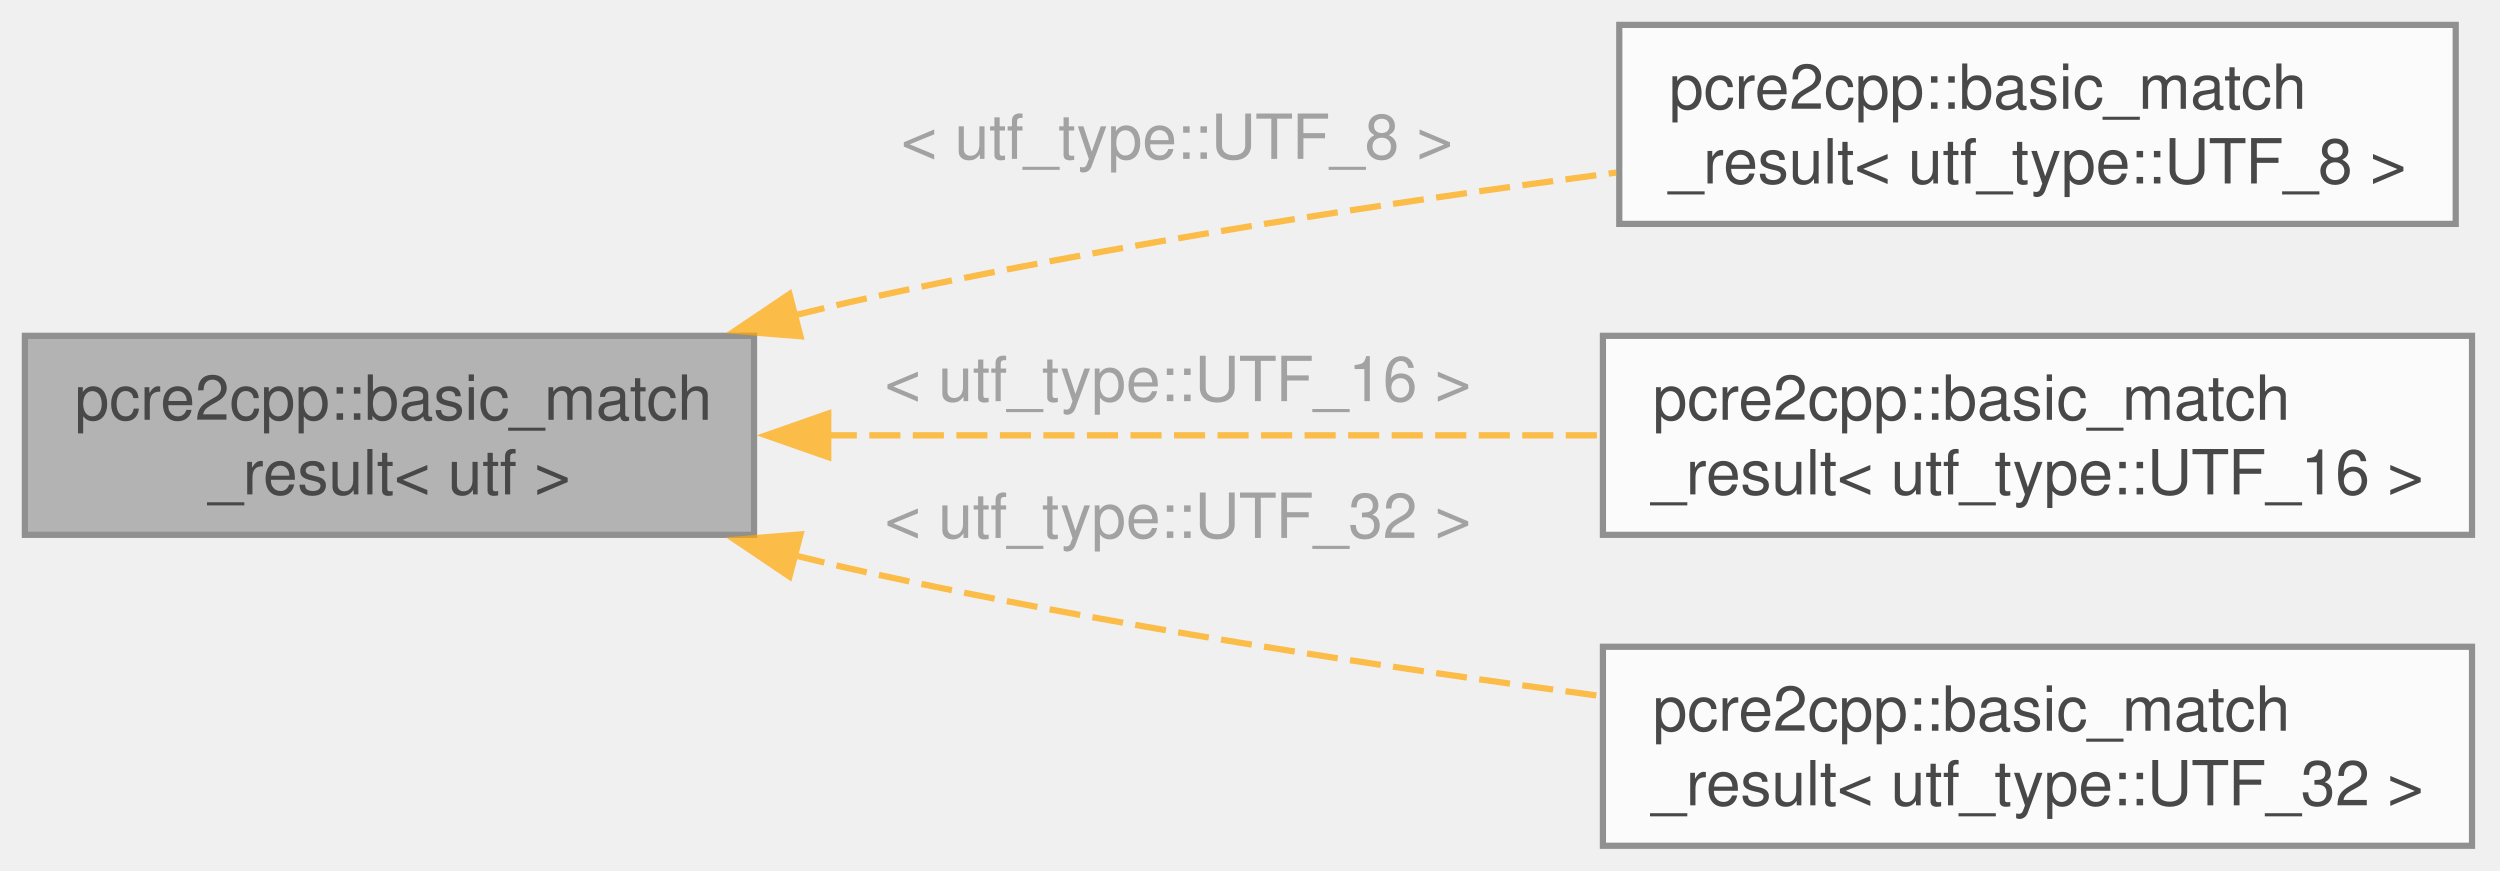
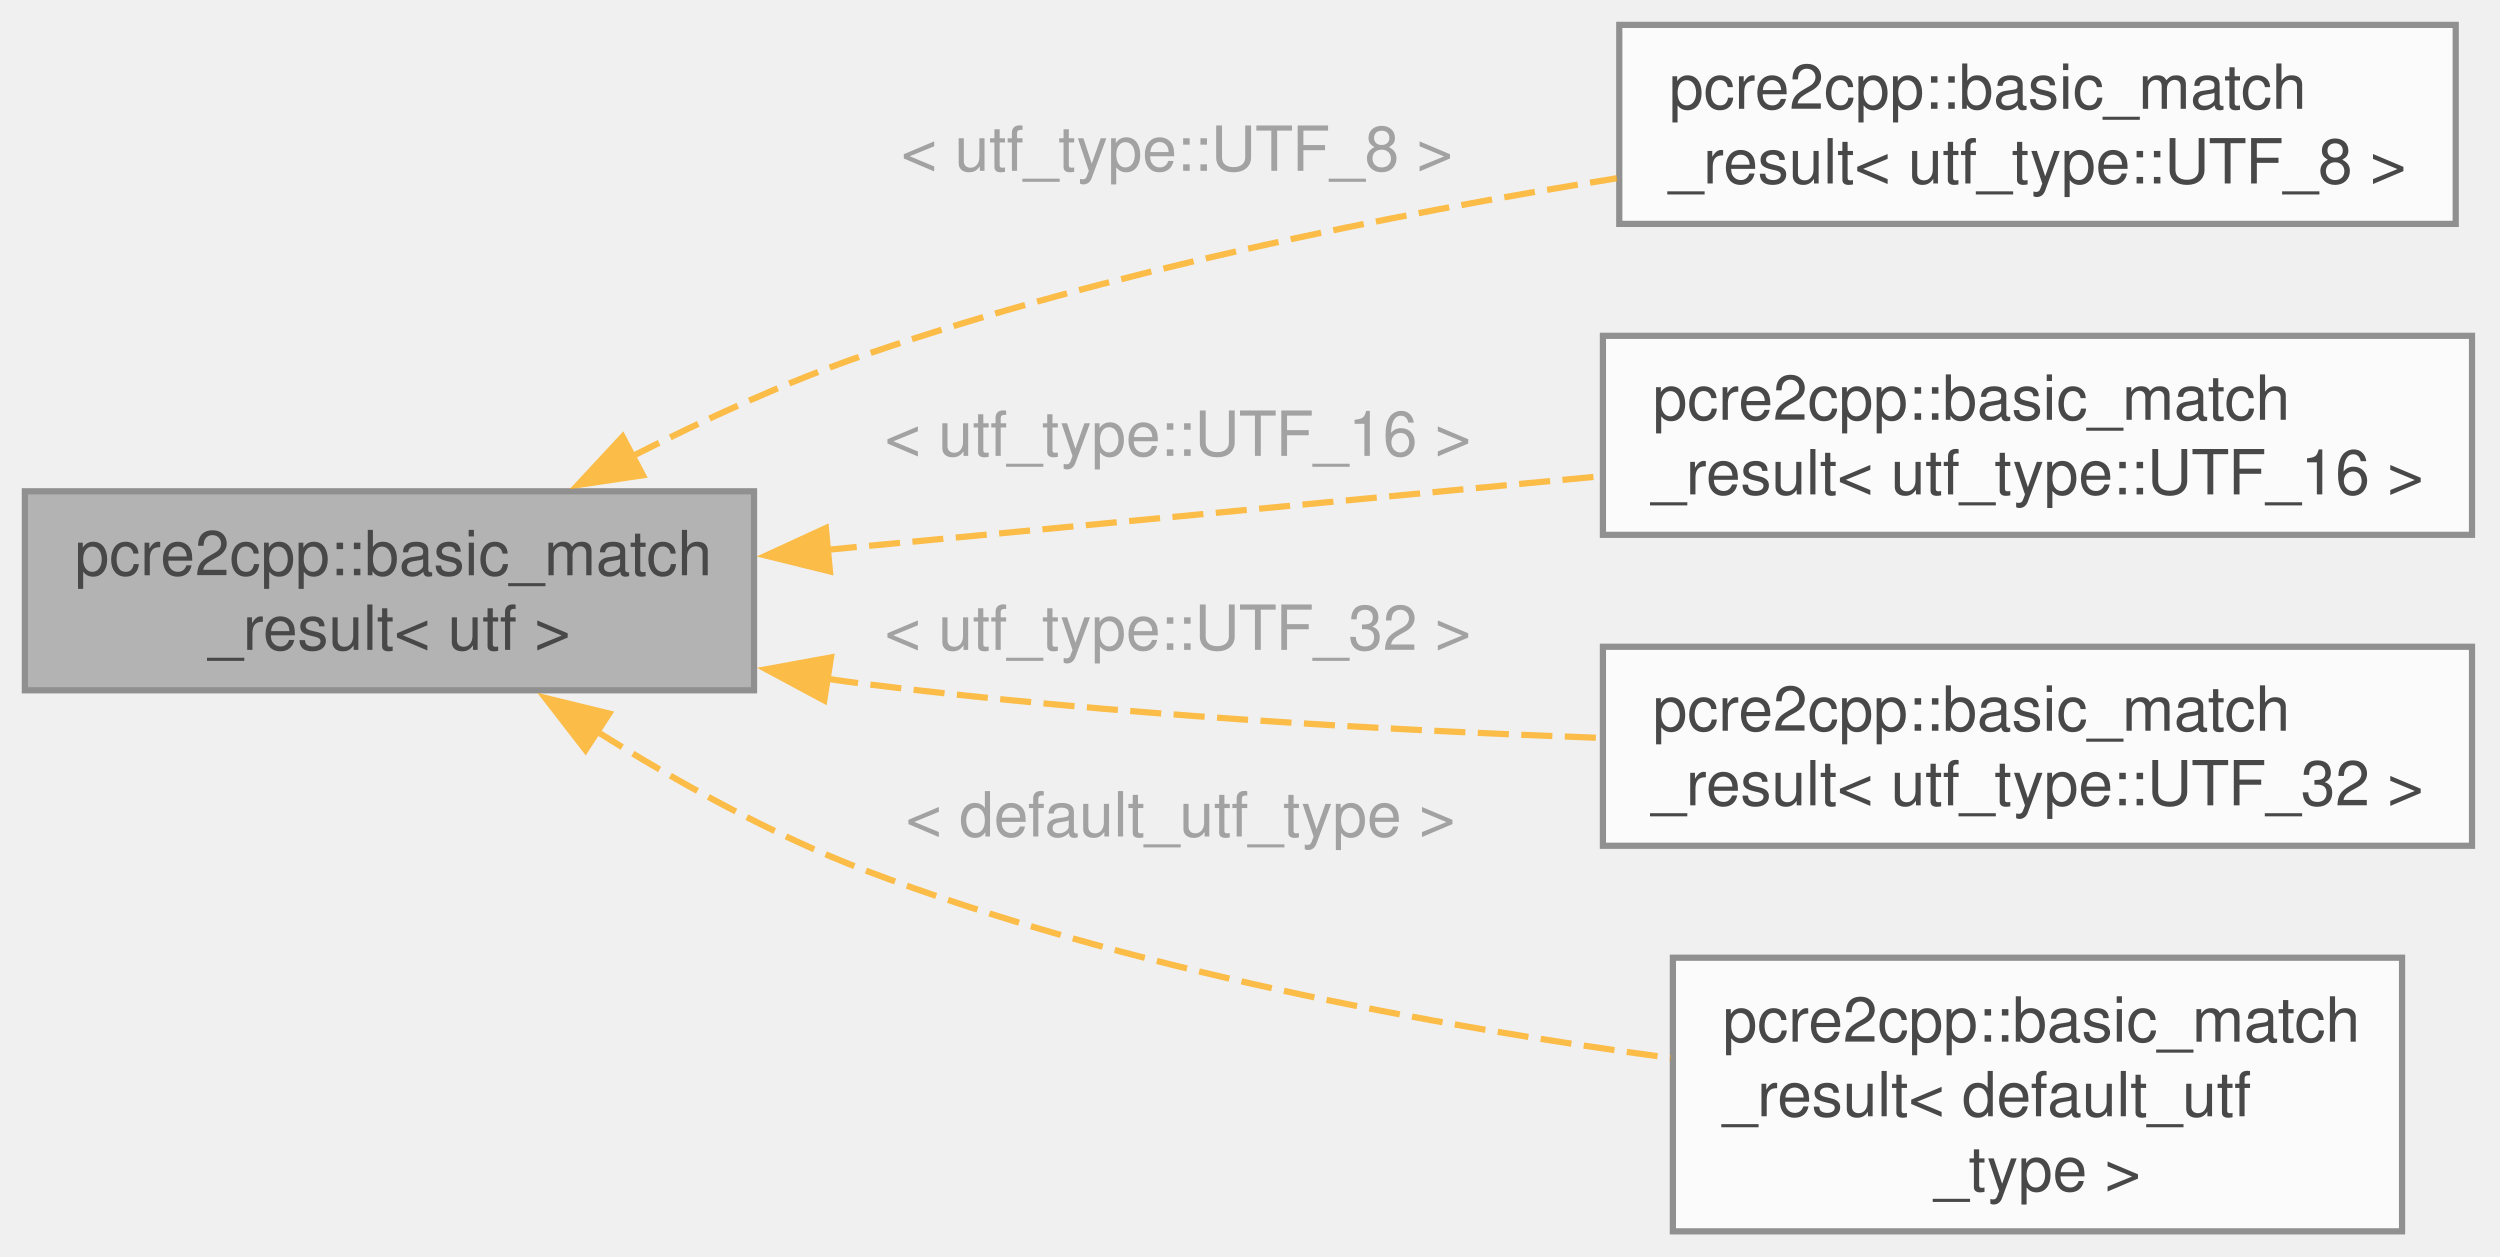
- <svg xmlns="http://www.w3.org/2000/svg" xmlns:xlink="http://www.w3.org/1999/xlink" width="402pt" height="140pt" viewBox="0.00 0.00 402.00 140.00">
+ <svg xmlns="http://www.w3.org/2000/svg" xmlns:xlink="http://www.w3.org/1999/xlink" width="402pt" height="202pt" viewBox="0.00 0.00 402.00 202.00">
  <svg id="main" version="1.1" xml:space="preserve">
    <style type="text/css">
.node, .edge {opacity: 0.7;}
.node.selected, .edge.selected {opacity: 1;}
.edge:hover path { stroke: red; }
.edge:hover polygon { stroke: red; fill: red; }
</style>
    <svg id="graph" class="graph">
-       <g id="graph0" class="graph" transform="scale(1 1) rotate(0) translate(4 136)">
+       <g id="graph0" class="graph" transform="scale(1 1) rotate(0) translate(4 198)">
        <g id="Node000001" class="node">
          <g id="a_Node000001">
            <a xlink:title="Basic container to result data of match function.">
-               <polygon fill="#999999" stroke="#666666" points="117.25,-82 0,-82 0,-50 117.25,-50 117.25,-82" />
-               <text xml:space="preserve" text-anchor="start" x="8" y="-68.5" font-family="Helvetica,sans-Serif" font-size="10.00">pcre2cpp::basic_match</text>
-               <text xml:space="preserve" text-anchor="middle" x="58.62" y="-56.5" font-family="Helvetica,sans-Serif" font-size="10.00">_result&lt; utf &gt;</text>
+               <polygon fill="#999999" stroke="#666666" points="117.25,-119 0,-119 0,-87 117.25,-87 117.25,-119" />
+               <text xml:space="preserve" text-anchor="start" x="8" y="-105.5" font-family="Helvetica,sans-Serif" font-size="10.00">pcre2cpp::basic_match</text>
+               <text xml:space="preserve" text-anchor="middle" x="58.62" y="-93.5" font-family="Helvetica,sans-Serif" font-size="10.00">_result&lt; utf &gt;</text>
            </a>
          </g>
        </g>
        <g id="Node000002" class="node">
          <g id="a_Node000002">
            <a xlink:href="../../d1/d9f/classpcre2cpp_1_1basic__match__result.html" target="_top" xlink:title=" ">
-               <polygon fill="white" stroke="#666666" points="390.88,-132 256.38,-132 256.38,-100 390.88,-100 390.88,-132" />
-               <text xml:space="preserve" text-anchor="start" x="264.38" y="-118.5" font-family="Helvetica,sans-Serif" font-size="10.00">pcre2cpp::basic_match</text>
-               <text xml:space="preserve" text-anchor="middle" x="323.62" y="-106.5" font-family="Helvetica,sans-Serif" font-size="10.00">_result&lt; utf_type::UTF_8 &gt;</text>
+               <polygon fill="white" stroke="#666666" points="390.88,-194 256.38,-194 256.38,-162 390.88,-162 390.88,-194" />
+               <text xml:space="preserve" text-anchor="start" x="264.38" y="-180.5" font-family="Helvetica,sans-Serif" font-size="10.00">pcre2cpp::basic_match</text>
+               <text xml:space="preserve" text-anchor="middle" x="323.62" y="-168.5" font-family="Helvetica,sans-Serif" font-size="10.00">_result&lt; utf_type::UTF_8 &gt;</text>
            </a>
          </g>
        </g>
        <g id="edge1_Node000001_Node000002" class="edge">
          <g id="a_edge1_Node000001_Node000002">
            <a xlink:title=" ">
-               <path fill="none" stroke="orange" stroke-dasharray="5,2" d="M123.69,-85.28C127.59,-86.25 131.46,-87.17 135.25,-88 174.93,-96.69 219.93,-103.52 255.89,-108.25" />
-               <polygon fill="orange" stroke="orange" points="124.72,-81.93 114.16,-82.79 122.95,-88.71 124.72,-81.93" />
+               <path fill="none" stroke="orange" stroke-dasharray="5,2" d="M97.51,-124.55C109.31,-130.57 122.56,-136.65 135.25,-141 174.3,-154.39 219.69,-163.51 256.01,-169.34" />
+               <polygon fill="orange" stroke="orange" points="99.38,-121.58 88.9,-120.02 96.12,-127.78 99.38,-121.58" />
            </a>
          </g>
-           <text xml:space="preserve" text-anchor="start" x="140.88" y="-110.45" font-family="Helvetica,sans-Serif" font-size="10.00" fill="grey">&lt; utf_type::UTF_8 &gt;</text>
+           <text xml:space="preserve" text-anchor="start" x="140.88" y="-170.53" font-family="Helvetica,sans-Serif" font-size="10.00" fill="grey">&lt; utf_type::UTF_8 &gt;</text>
        </g>
        <g id="Node000003" class="node">
          <g id="a_Node000003">
            <a xlink:href="../../d1/d9f/classpcre2cpp_1_1basic__match__result.html" target="_top" xlink:title=" ">
-               <polygon fill="white" stroke="#666666" points="393.5,-82 253.75,-82 253.75,-50 393.5,-50 393.5,-82" />
-               <text xml:space="preserve" text-anchor="start" x="261.75" y="-68.5" font-family="Helvetica,sans-Serif" font-size="10.00">pcre2cpp::basic_match</text>
-               <text xml:space="preserve" text-anchor="middle" x="323.62" y="-56.5" font-family="Helvetica,sans-Serif" font-size="10.00">_result&lt; utf_type::UTF_16 &gt;</text>
+               <polygon fill="white" stroke="#666666" points="393.5,-144 253.75,-144 253.75,-112 393.5,-112 393.5,-144" />
+               <text xml:space="preserve" text-anchor="start" x="261.75" y="-130.5" font-family="Helvetica,sans-Serif" font-size="10.00">pcre2cpp::basic_match</text>
+               <text xml:space="preserve" text-anchor="middle" x="323.62" y="-118.5" font-family="Helvetica,sans-Serif" font-size="10.00">_result&lt; utf_type::UTF_16 &gt;</text>
            </a>
          </g>
        </g>
        <g id="edge2_Node000001_Node000003" class="edge">
          <g id="a_edge2_Node000001_Node000003">
            <a xlink:title=" ">
-               <path fill="none" stroke="orange" stroke-dasharray="5,2" d="M128.78,-66C167.28,-66 215.05,-66 253.54,-66" />
-               <polygon fill="orange" stroke="orange" points="129.18,-62.5 119.18,-66 129.18,-69.5 129.18,-62.5" />
+               <path fill="none" stroke="orange" stroke-dasharray="5,2" d="M128.78,-109.57C167.28,-113.23 215.05,-117.77 253.54,-121.43" />
+               <polygon fill="orange" stroke="orange" points="129.46,-106.12 119.17,-108.66 128.8,-113.09 129.46,-106.12" />
            </a>
          </g>
-           <text xml:space="preserve" text-anchor="start" x="138.25" y="-71.5" font-family="Helvetica,sans-Serif" font-size="10.00" fill="grey">&lt; utf_type::UTF_16 &gt;</text>
+           <text xml:space="preserve" text-anchor="start" x="138.25" y="-124.7" font-family="Helvetica,sans-Serif" font-size="10.00" fill="grey">&lt; utf_type::UTF_16 &gt;</text>
        </g>
        <g id="Node000004" class="node">
          <g id="a_Node000004">
            <a xlink:href="../../d1/d9f/classpcre2cpp_1_1basic__match__result.html" target="_top" xlink:title=" ">
-               <polygon fill="white" stroke="#666666" points="393.5,-32 253.75,-32 253.75,0 393.5,0 393.5,-32" />
-               <text xml:space="preserve" text-anchor="start" x="261.75" y="-18.5" font-family="Helvetica,sans-Serif" font-size="10.00">pcre2cpp::basic_match</text>
-               <text xml:space="preserve" text-anchor="middle" x="323.62" y="-6.5" font-family="Helvetica,sans-Serif" font-size="10.00">_result&lt; utf_type::UTF_32 &gt;</text>
+               <polygon fill="white" stroke="#666666" points="393.5,-94 253.75,-94 253.75,-62 393.5,-62 393.5,-94" />
+               <text xml:space="preserve" text-anchor="start" x="261.75" y="-80.5" font-family="Helvetica,sans-Serif" font-size="10.00">pcre2cpp::basic_match</text>
+               <text xml:space="preserve" text-anchor="middle" x="323.62" y="-68.5" font-family="Helvetica,sans-Serif" font-size="10.00">_result&lt; utf_type::UTF_32 &gt;</text>
            </a>
          </g>
        </g>
        <g id="edge3_Node000001_Node000004" class="edge">
          <g id="a_edge3_Node000001_Node000004">
            <a xlink:title=" ">
-               <path fill="none" stroke="orange" stroke-dasharray="5,2" d="M123.69,-46.72C127.59,-45.75 131.46,-44.83 135.25,-44 173.97,-35.52 217.75,-28.82 253.25,-24.1" />
-               <polygon fill="orange" stroke="orange" points="122.95,-43.29 114.16,-49.21 124.72,-50.07 122.95,-43.29" />
+               <path fill="none" stroke="orange" stroke-dasharray="5,2" d="M129.02,-88.84C131.12,-88.54 133.2,-88.26 135.25,-88 174.2,-83.12 218,-80.62 253.45,-79.34" />
+               <polygon fill="orange" stroke="orange" points="128.54,-85.37 119.2,-90.38 129.62,-92.29 128.54,-85.37" />
            </a>
          </g>
-           <text xml:space="preserve" text-anchor="start" x="138.25" y="-49.5" font-family="Helvetica,sans-Serif" font-size="10.00" fill="grey">&lt; utf_type::UTF_32 &gt;</text>
+           <text xml:space="preserve" text-anchor="start" x="138.25" y="-93.5" font-family="Helvetica,sans-Serif" font-size="10.00" fill="grey">&lt; utf_type::UTF_32 &gt;</text>
+         </g>
+         <g id="Node000005" class="node">
+           <g id="a_Node000005">
+             <a xlink:href="../../d1/d9f/classpcre2cpp_1_1basic__match__result.html" target="_top" xlink:title=" ">
+               <polygon fill="white" stroke="#666666" points="382.25,-44 265,-44 265,0 382.25,0 382.25,-44" />
+               <text xml:space="preserve" text-anchor="start" x="273" y="-30.5" font-family="Helvetica,sans-Serif" font-size="10.00">pcre2cpp::basic_match</text>
+               <text xml:space="preserve" text-anchor="start" x="273" y="-18.5" font-family="Helvetica,sans-Serif" font-size="10.00">_result&lt; default_utf</text>
+               <text xml:space="preserve" text-anchor="middle" x="323.62" y="-6.5" font-family="Helvetica,sans-Serif" font-size="10.00">_type &gt;</text>
+             </a>
+           </g>
+         </g>
+         <g id="edge4_Node000001_Node000005" class="edge">
+           <g id="a_edge4_Node000001_Node000005">
+             <a xlink:title=" ">
+               <path fill="none" stroke="orange" stroke-dasharray="5,2" d="M91.8,-80.49C104.78,-72.33 120.23,-63.71 135.25,-58 177.05,-42.11 226.87,-32.97 264.63,-27.87" />
+               <polygon fill="orange" stroke="orange" points="90.15,-77.39 83.67,-85.77 93.96,-83.26 90.15,-77.39" />
+             </a>
+           </g>
+           <text xml:space="preserve" text-anchor="start" x="141.62" y="-63.5" font-family="Helvetica,sans-Serif" font-size="10.00" fill="grey">&lt; default_utf_type &gt;</text>
        </g>
      </g>
    </svg>
  </svg>
  <style type="text/css">

[data-mouse-over-selected='false'] { opacity: 0.7; }
[data-mouse-over-selected='true']  { opacity: 1.0; }

</style>
</svg>
